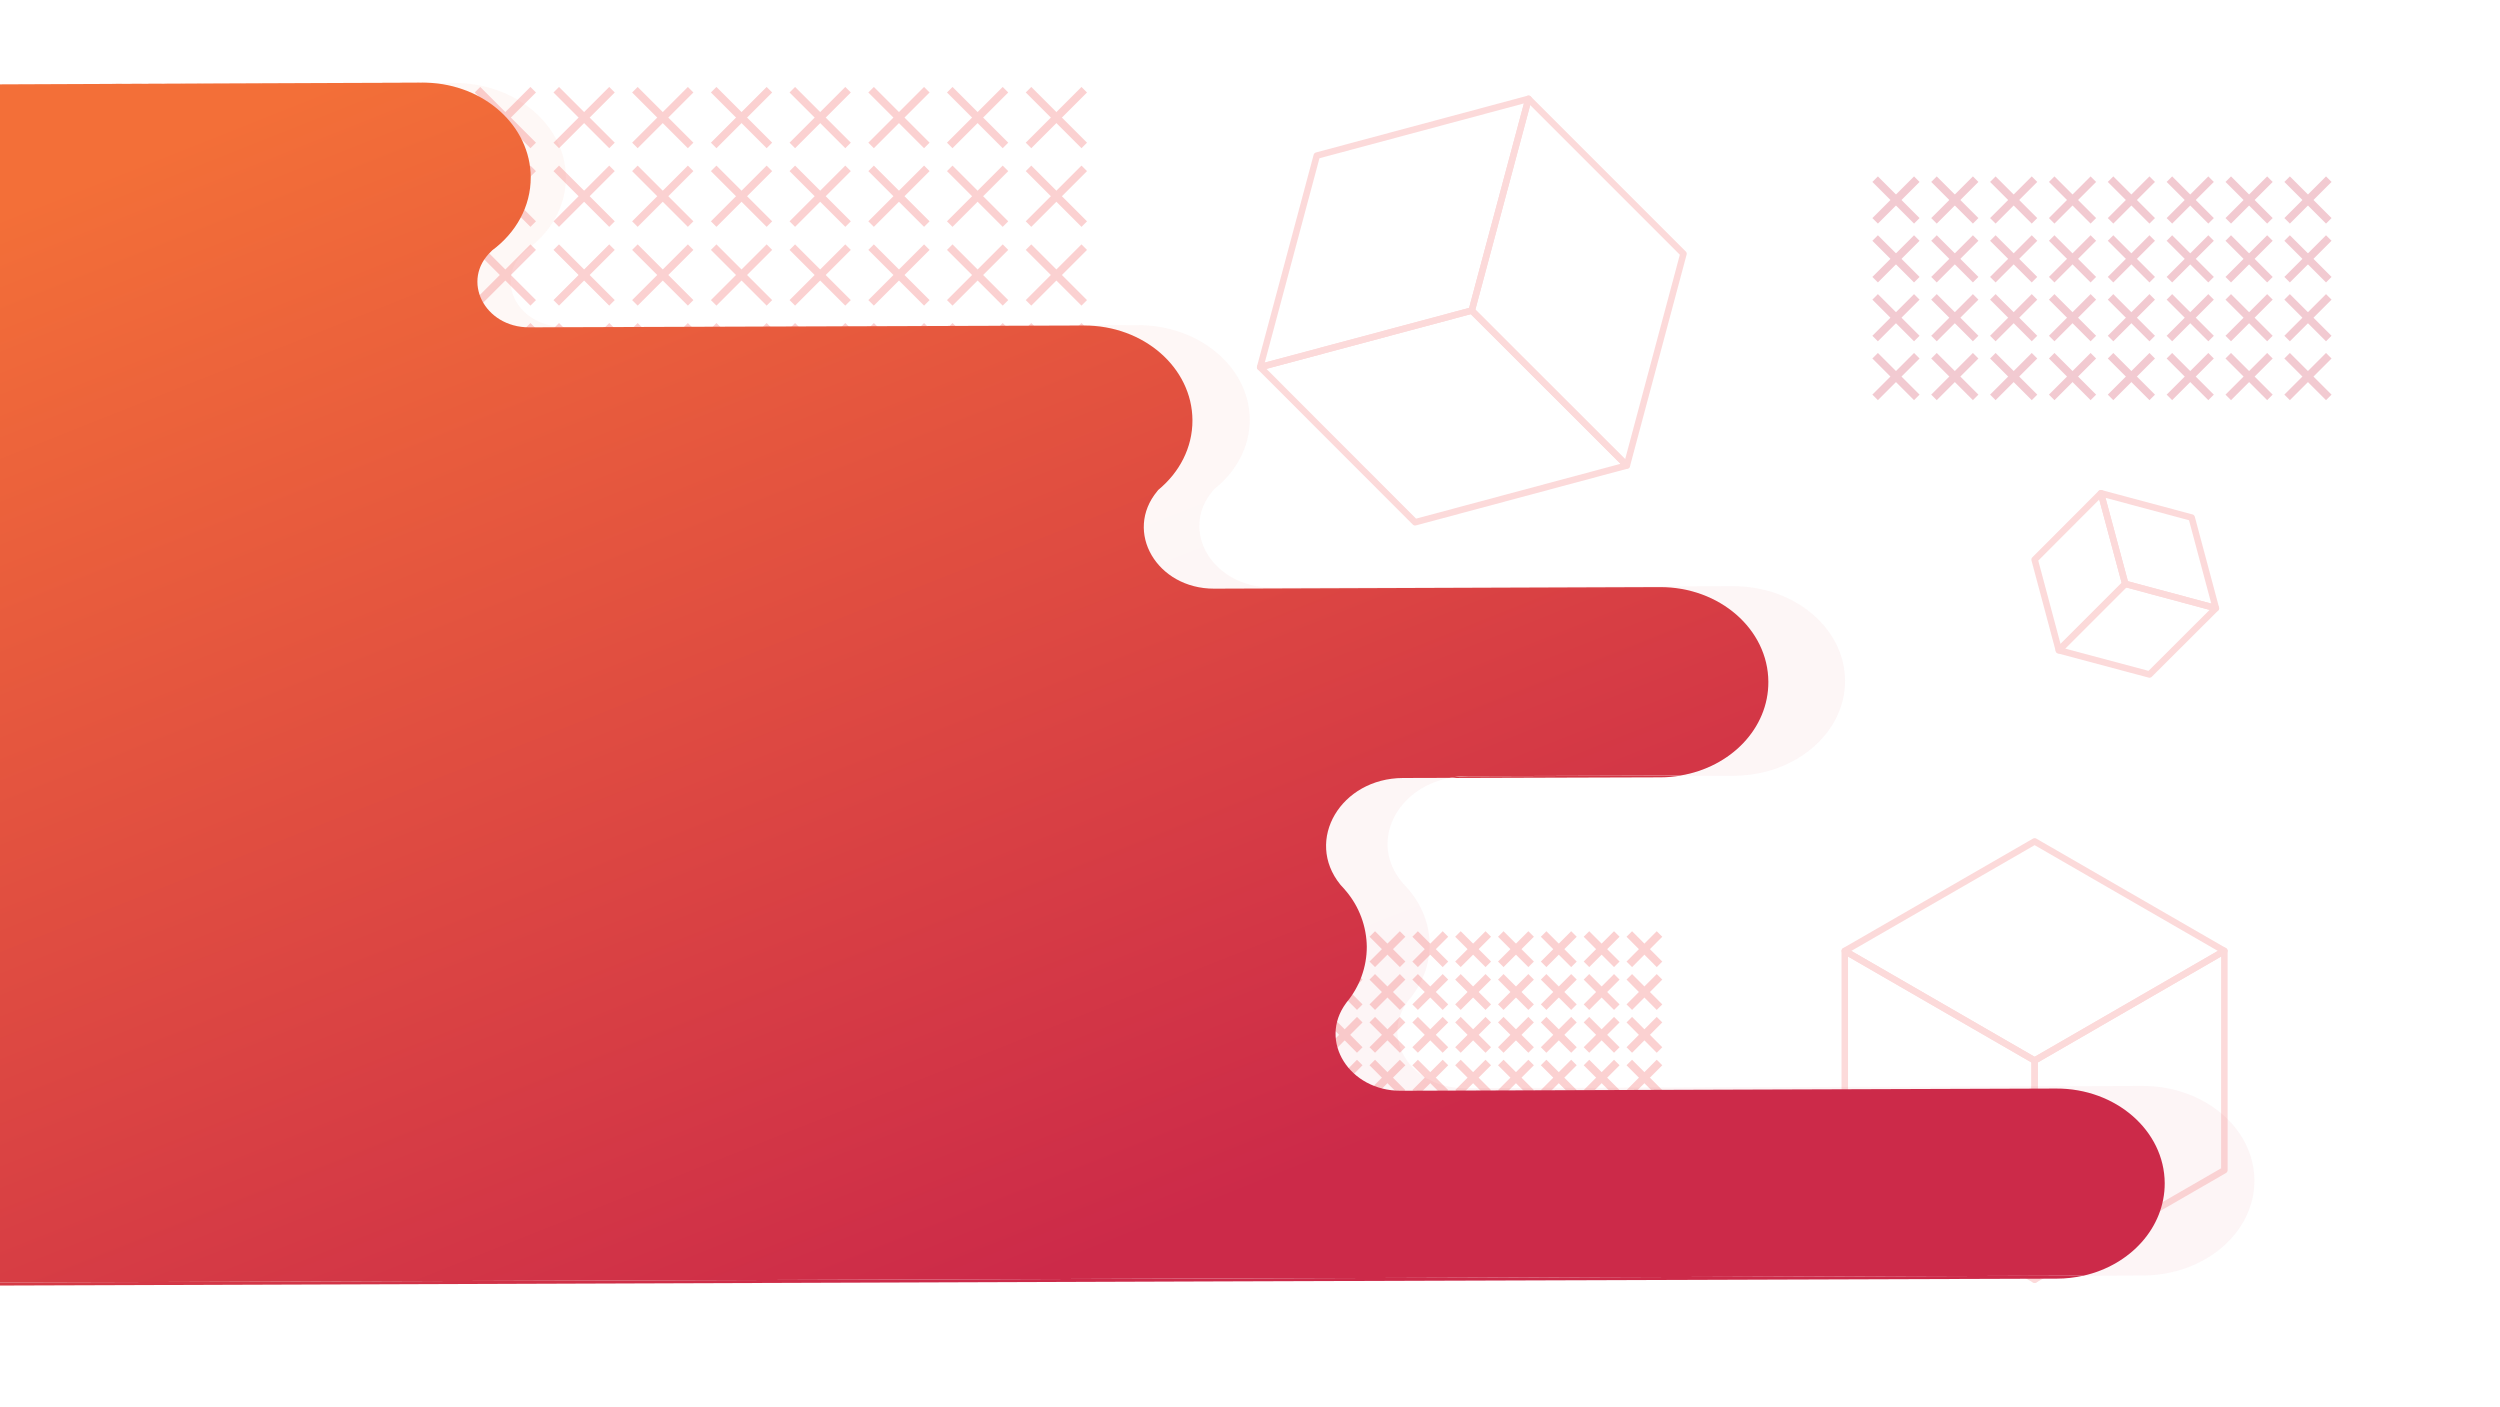
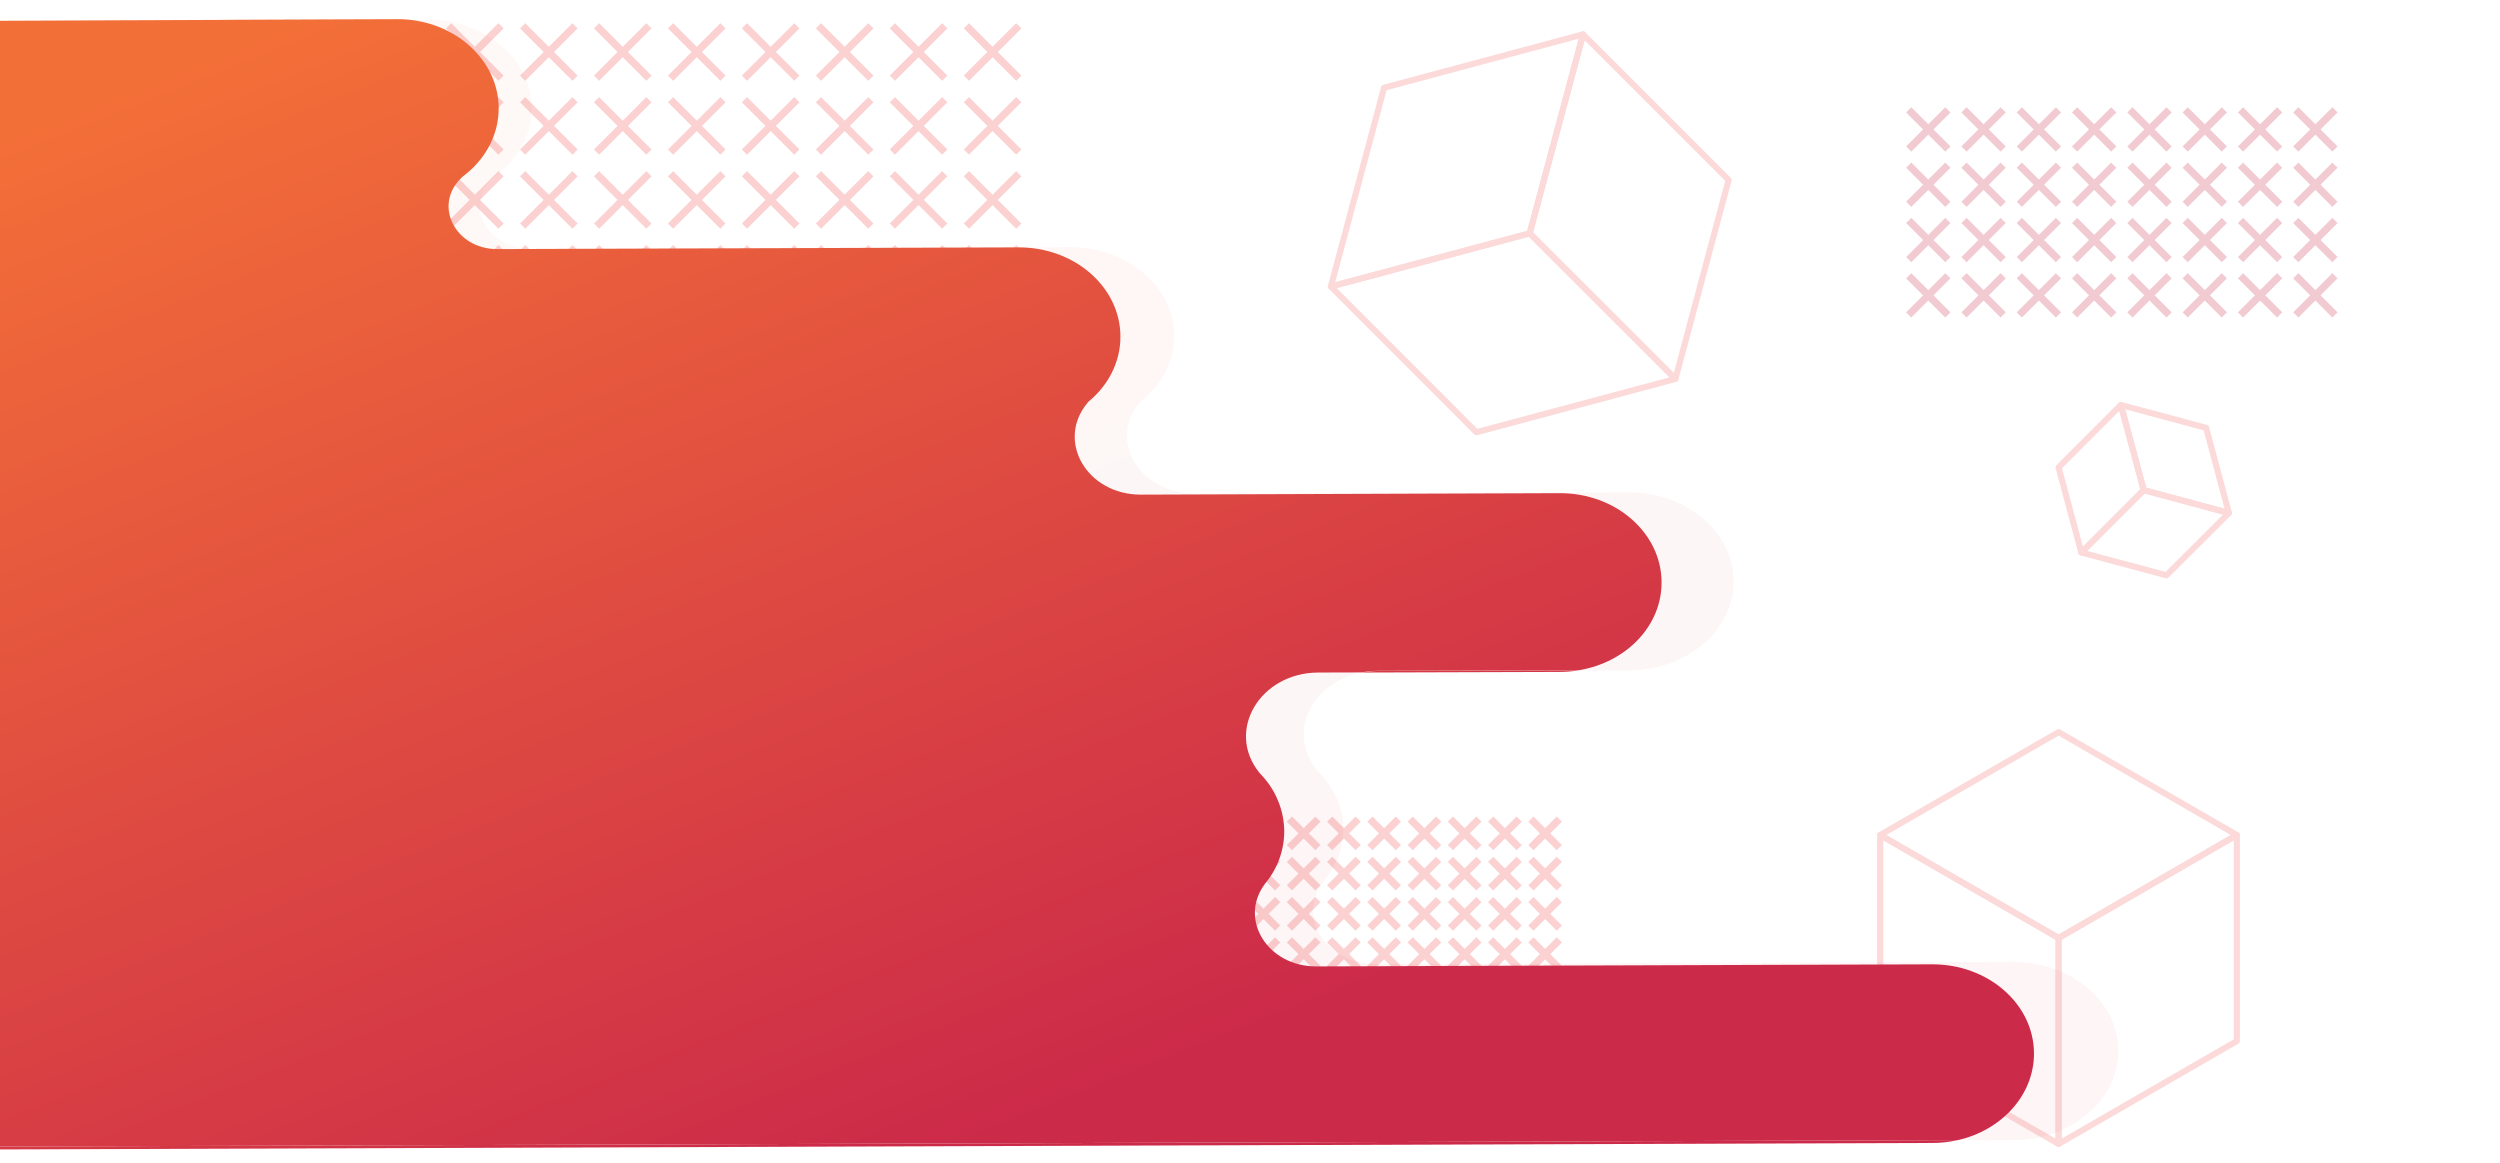
- <svg xmlns="http://www.w3.org/2000/svg" version="1.1" id="Layer_1" x="0px" y="0px" viewBox="0 0 1920 1080" style="enable-background:new 0 0 1920 1080;" xml:space="preserve">
+ <svg xmlns="http://www.w3.org/2000/svg" version="1.1" id="Layer_1" x="0px" y="0px" viewBox="0 0 2043.4 950.4" style="enable-background:new 0 0 2043.4 950.4;" xml:space="preserve">
  <style type="text/css">
	.st0{opacity:0.25;}
	.st1{fill:none;stroke:#EF4648;stroke-width:6;stroke-miterlimit:10;}
	.st2{opacity:0.2;}
	.st3{fill:none;stroke:#EF4648;stroke-width:5;stroke-linecap:round;stroke-linejoin:round;}
	.st4{opacity:5.000000e-02;fill:url(#SVGID_1_);enable-background:new    ;}
	.st5{opacity:5.000000e-02;fill:url(#SVGID_2_);enable-background:new    ;}
	.st6{fill:url(#SVGID_3_);}
	.st7{fill:url(#SVGID_4_);}
	.st8{fill:url(#SVGID_5_);}
	.st9{opacity:5.000000e-02;fill:url(#SVGID_6_);enable-background:new    ;}
	.st10{fill:url(#SVGID_7_);}
	.st11{fill:none;stroke:#CC2A49;stroke-width:6;stroke-miterlimit:10;}
</style>
  <g class="st0">
-     <line class="st1" x1="1021.1" y1="717.3" x2="1044.3" y2="740.6" />
-     <line class="st1" x1="1044.3" y1="717.3" x2="1021.1" y2="740.6" />
-     <line class="st1" x1="1021.1" y1="750.2" x2="1044.3" y2="773.5" />
-     <line class="st1" x1="1044.3" y1="750.2" x2="1021.1" y2="773.5" />
-     <line class="st1" x1="1053.9" y1="750.2" x2="1077.2" y2="773.5" />
-     <line class="st1" x1="1077.2" y1="750.2" x2="1053.9" y2="773.5" />
-     <line class="st1" x1="1053.9" y1="717.3" x2="1077.2" y2="740.6" />
-     <line class="st1" x1="1077.2" y1="717.3" x2="1053.9" y2="740.6" />
-     <line class="st1" x1="1086.8" y1="717.3" x2="1110.1" y2="740.6" />
-     <line class="st1" x1="1110.1" y1="717.3" x2="1086.8" y2="740.6" />
-     <line class="st1" x1="1086.8" y1="750.2" x2="1110.1" y2="773.5" />
-     <line class="st1" x1="1110.1" y1="750.2" x2="1086.8" y2="773.5" />
-     <line class="st1" x1="1119.7" y1="750.2" x2="1143" y2="773.5" />
-     <line class="st1" x1="1143" y1="750.2" x2="1119.7" y2="773.5" />
-     <line class="st1" x1="1119.7" y1="717.3" x2="1143" y2="740.6" />
-     <line class="st1" x1="1143" y1="717.3" x2="1119.7" y2="740.6" />
-     <line class="st1" x1="1086.8" y1="783.1" x2="1110.1" y2="806.4" />
-     <line class="st1" x1="1110.1" y1="783.1" x2="1086.8" y2="806.4" />
-     <line class="st1" x1="1086.8" y1="816" x2="1110.1" y2="839.3" />
-     <line class="st1" x1="1110.1" y1="816" x2="1086.8" y2="839.3" />
-     <line class="st1" x1="1119.7" y1="816" x2="1143" y2="839.3" />
-     <line class="st1" x1="1143" y1="816" x2="1119.7" y2="839.3" />
-     <line class="st1" x1="1119.7" y1="783.1" x2="1143" y2="806.4" />
-     <line class="st1" x1="1143" y1="783.1" x2="1119.7" y2="806.4" />
-     <line class="st1" x1="1152.6" y1="717.3" x2="1175.9" y2="740.6" />
-     <line class="st1" x1="1175.9" y1="717.3" x2="1152.6" y2="740.6" />
-     <line class="st1" x1="1152.6" y1="750.2" x2="1175.9" y2="773.5" />
-     <line class="st1" x1="1175.9" y1="750.2" x2="1152.6" y2="773.5" />
-     <line class="st1" x1="1185.5" y1="750.2" x2="1208.8" y2="773.5" />
-     <line class="st1" x1="1208.8" y1="750.2" x2="1185.5" y2="773.5" />
-     <line class="st1" x1="1185.5" y1="717.3" x2="1208.8" y2="740.6" />
-     <line class="st1" x1="1208.8" y1="717.3" x2="1185.5" y2="740.6" />
-     <line class="st1" x1="1152.6" y1="783.1" x2="1175.9" y2="806.4" />
-     <line class="st1" x1="1175.9" y1="783.1" x2="1152.6" y2="806.4" />
-     <line class="st1" x1="1152.6" y1="816" x2="1175.9" y2="839.3" />
-     <line class="st1" x1="1175.9" y1="816" x2="1152.6" y2="839.3" />
-     <line class="st1" x1="1185.5" y1="816" x2="1208.8" y2="839.3" />
-     <line class="st1" x1="1208.8" y1="816" x2="1185.5" y2="839.3" />
-     <line class="st1" x1="1185.5" y1="783.1" x2="1208.8" y2="806.4" />
-     <line class="st1" x1="1208.8" y1="783.1" x2="1185.5" y2="806.4" />
-     <line class="st1" x1="1218.4" y1="717.3" x2="1241.7" y2="740.6" />
-     <line class="st1" x1="1241.7" y1="717.3" x2="1218.4" y2="740.6" />
-     <line class="st1" x1="1218.4" y1="750.2" x2="1241.7" y2="773.5" />
-     <line class="st1" x1="1241.7" y1="750.2" x2="1218.4" y2="773.5" />
-     <line class="st1" x1="1251.3" y1="750.2" x2="1274.5" y2="773.5" />
-     <line class="st1" x1="1274.5" y1="750.2" x2="1251.3" y2="773.5" />
-     <line class="st1" x1="1251.3" y1="717.3" x2="1274.5" y2="740.6" />
-     <line class="st1" x1="1274.5" y1="717.3" x2="1251.3" y2="740.6" />
-     <line class="st1" x1="1218.4" y1="783.1" x2="1241.7" y2="806.4" />
-     <line class="st1" x1="1241.7" y1="783.1" x2="1218.4" y2="806.4" />
-     <line class="st1" x1="1218.4" y1="816" x2="1241.7" y2="839.3" />
-     <line class="st1" x1="1241.7" y1="816" x2="1218.4" y2="839.3" />
-     <line class="st1" x1="1251.3" y1="816" x2="1274.5" y2="839.3" />
-     <line class="st1" x1="1274.5" y1="816" x2="1251.3" y2="839.3" />
-     <line class="st1" x1="1251.3" y1="783.1" x2="1274.5" y2="806.4" />
-     <line class="st1" x1="1274.5" y1="783.1" x2="1251.3" y2="806.4" />
-     <line class="st1" x1="1021.1" y1="783.1" x2="1044.3" y2="806.4" />
-     <line class="st1" x1="1044.3" y1="783.1" x2="1021.1" y2="806.4" />
-     <line class="st1" x1="1021.1" y1="816" x2="1044.3" y2="839.3" />
-     <line class="st1" x1="1044.3" y1="816" x2="1021.1" y2="839.3" />
-     <line class="st1" x1="1053.9" y1="816" x2="1077.2" y2="839.3" />
-     <line class="st1" x1="1077.2" y1="816" x2="1053.9" y2="839.3" />
-     <line class="st1" x1="1053.9" y1="783.1" x2="1077.2" y2="806.4" />
-     <line class="st1" x1="1077.2" y1="783.1" x2="1053.9" y2="806.4" />
+     <line class="st1" x1="1021.1" y1="669.5" x2="1044.3" y2="692.8" />
+     <line class="st1" x1="1044.3" y1="669.5" x2="1021.1" y2="692.8" />
+     <line class="st1" x1="1021.1" y1="702.4" x2="1044.3" y2="725.7" />
+     <line class="st1" x1="1044.3" y1="702.4" x2="1021.1" y2="725.7" />
+     <line class="st1" x1="1053.9" y1="702.4" x2="1077.2" y2="725.7" />
+     <line class="st1" x1="1077.2" y1="702.4" x2="1053.9" y2="725.7" />
+     <line class="st1" x1="1053.9" y1="669.5" x2="1077.2" y2="692.8" />
+     <line class="st1" x1="1077.2" y1="669.5" x2="1053.9" y2="692.8" />
+     <line class="st1" x1="1086.8" y1="669.5" x2="1110.1" y2="692.8" />
+     <line class="st1" x1="1110.1" y1="669.5" x2="1086.8" y2="692.8" />
+     <line class="st1" x1="1086.8" y1="702.4" x2="1110.1" y2="725.7" />
+     <line class="st1" x1="1110.1" y1="702.4" x2="1086.8" y2="725.7" />
+     <line class="st1" x1="1119.7" y1="702.4" x2="1143" y2="725.7" />
+     <line class="st1" x1="1143" y1="702.4" x2="1119.7" y2="725.7" />
+     <line class="st1" x1="1119.7" y1="669.5" x2="1143" y2="692.8" />
+     <line class="st1" x1="1143" y1="669.5" x2="1119.7" y2="692.8" />
+     <line class="st1" x1="1086.8" y1="735.3" x2="1110.1" y2="758.6" />
+     <line class="st1" x1="1110.1" y1="735.3" x2="1086.8" y2="758.6" />
+     <line class="st1" x1="1086.8" y1="768.2" x2="1110.1" y2="791.5" />
+     <line class="st1" x1="1110.1" y1="768.2" x2="1086.8" y2="791.5" />
+     <line class="st1" x1="1119.7" y1="768.2" x2="1143" y2="791.5" />
+     <line class="st1" x1="1143" y1="768.2" x2="1119.7" y2="791.5" />
+     <line class="st1" x1="1119.7" y1="735.3" x2="1143" y2="758.6" />
+     <line class="st1" x1="1143" y1="735.3" x2="1119.7" y2="758.6" />
+     <line class="st1" x1="1152.6" y1="669.5" x2="1175.9" y2="692.8" />
+     <line class="st1" x1="1175.9" y1="669.5" x2="1152.6" y2="692.8" />
+     <line class="st1" x1="1152.6" y1="702.4" x2="1175.9" y2="725.7" />
+     <line class="st1" x1="1175.9" y1="702.4" x2="1152.6" y2="725.7" />
+     <line class="st1" x1="1185.5" y1="702.4" x2="1208.8" y2="725.7" />
+     <line class="st1" x1="1208.8" y1="702.4" x2="1185.5" y2="725.7" />
+     <line class="st1" x1="1185.5" y1="669.5" x2="1208.8" y2="692.8" />
+     <line class="st1" x1="1208.8" y1="669.5" x2="1185.5" y2="692.8" />
+     <line class="st1" x1="1152.6" y1="735.3" x2="1175.9" y2="758.6" />
+     <line class="st1" x1="1175.9" y1="735.3" x2="1152.6" y2="758.6" />
+     <line class="st1" x1="1152.6" y1="768.2" x2="1175.9" y2="791.5" />
+     <line class="st1" x1="1175.9" y1="768.2" x2="1152.6" y2="791.5" />
+     <line class="st1" x1="1185.5" y1="768.2" x2="1208.8" y2="791.5" />
+     <line class="st1" x1="1208.8" y1="768.2" x2="1185.5" y2="791.5" />
+     <line class="st1" x1="1185.5" y1="735.3" x2="1208.8" y2="758.6" />
+     <line class="st1" x1="1208.8" y1="735.3" x2="1185.5" y2="758.6" />
+     <line class="st1" x1="1218.4" y1="669.5" x2="1241.7" y2="692.8" />
+     <line class="st1" x1="1241.7" y1="669.5" x2="1218.4" y2="692.8" />
+     <line class="st1" x1="1218.4" y1="702.4" x2="1241.7" y2="725.7" />
+     <line class="st1" x1="1241.7" y1="702.4" x2="1218.4" y2="725.7" />
+     <line class="st1" x1="1251.3" y1="702.4" x2="1274.5" y2="725.7" />
+     <line class="st1" x1="1274.5" y1="702.4" x2="1251.3" y2="725.7" />
+     <line class="st1" x1="1251.3" y1="669.5" x2="1274.5" y2="692.8" />
+     <line class="st1" x1="1274.5" y1="669.5" x2="1251.3" y2="692.8" />
+     <line class="st1" x1="1218.4" y1="735.3" x2="1241.7" y2="758.6" />
+     <line class="st1" x1="1241.7" y1="735.3" x2="1218.4" y2="758.6" />
+     <line class="st1" x1="1218.4" y1="768.2" x2="1241.7" y2="791.5" />
+     <line class="st1" x1="1241.7" y1="768.2" x2="1218.4" y2="791.5" />
+     <line class="st1" x1="1251.3" y1="768.2" x2="1274.5" y2="791.5" />
+     <line class="st1" x1="1274.5" y1="768.2" x2="1251.3" y2="791.5" />
+     <line class="st1" x1="1251.3" y1="735.3" x2="1274.5" y2="758.6" />
+     <line class="st1" x1="1274.5" y1="735.3" x2="1251.3" y2="758.6" />
+     <line class="st1" x1="1021.1" y1="735.3" x2="1044.3" y2="758.6" />
+     <line class="st1" x1="1044.3" y1="735.3" x2="1021.1" y2="758.6" />
+     <line class="st1" x1="1021.1" y1="768.2" x2="1044.3" y2="791.5" />
+     <line class="st1" x1="1044.3" y1="768.2" x2="1021.1" y2="791.5" />
+     <line class="st1" x1="1053.9" y1="768.2" x2="1077.2" y2="791.5" />
+     <line class="st1" x1="1077.2" y1="768.2" x2="1053.9" y2="791.5" />
+     <line class="st1" x1="1053.9" y1="735.3" x2="1077.2" y2="758.6" />
+     <line class="st1" x1="1077.2" y1="735.3" x2="1053.9" y2="758.6" />
  </g>
  <g class="st0">
-     <line class="st1" x1="366.7" y1="68.9" x2="409.5" y2="111.7" />
-     <line class="st1" x1="409.5" y1="68.9" x2="366.7" y2="111.7" />
-     <line class="st1" x1="366.7" y1="129.3" x2="409.5" y2="172.1" />
-     <line class="st1" x1="409.5" y1="129.3" x2="366.7" y2="172.1" />
-     <line class="st1" x1="427.2" y1="129.3" x2="470" y2="172.1" />
-     <line class="st1" x1="470" y1="129.3" x2="427.2" y2="172.1" />
-     <line class="st1" x1="427.2" y1="68.9" x2="470" y2="111.7" />
-     <line class="st1" x1="470" y1="68.9" x2="427.2" y2="111.7" />
-     <line class="st1" x1="487.6" y1="68.9" x2="530.4" y2="111.7" />
-     <line class="st1" x1="530.4" y1="68.9" x2="487.6" y2="111.7" />
-     <line class="st1" x1="487.6" y1="129.3" x2="530.4" y2="172.1" />
-     <line class="st1" x1="530.4" y1="129.3" x2="487.6" y2="172.1" />
-     <line class="st1" x1="548.1" y1="129.3" x2="590.9" y2="172.1" />
-     <line class="st1" x1="590.9" y1="129.3" x2="548.1" y2="172.1" />
-     <line class="st1" x1="548.1" y1="68.9" x2="590.9" y2="111.7" />
-     <line class="st1" x1="590.9" y1="68.9" x2="548.1" y2="111.7" />
-     <line class="st1" x1="487.6" y1="189.8" x2="530.4" y2="232.6" />
-     <line class="st1" x1="530.4" y1="189.8" x2="487.6" y2="232.6" />
-     <line class="st1" x1="487.6" y1="250.2" x2="530.4" y2="293" />
-     <line class="st1" x1="530.4" y1="250.2" x2="487.6" y2="293" />
-     <line class="st1" x1="548.1" y1="250.2" x2="590.9" y2="293" />
-     <line class="st1" x1="590.9" y1="250.2" x2="548.1" y2="293" />
-     <line class="st1" x1="548.1" y1="189.8" x2="590.9" y2="232.6" />
-     <line class="st1" x1="590.9" y1="189.8" x2="548.1" y2="232.6" />
-     <line class="st1" x1="608.5" y1="68.9" x2="651.3" y2="111.7" />
-     <line class="st1" x1="651.3" y1="68.9" x2="608.5" y2="111.7" />
-     <line class="st1" x1="608.5" y1="129.3" x2="651.3" y2="172.1" />
-     <line class="st1" x1="651.3" y1="129.3" x2="608.5" y2="172.1" />
-     <line class="st1" x1="669" y1="129.3" x2="711.8" y2="172.1" />
-     <line class="st1" x1="711.8" y1="129.3" x2="669" y2="172.1" />
-     <line class="st1" x1="669" y1="68.9" x2="711.8" y2="111.7" />
-     <line class="st1" x1="711.8" y1="68.9" x2="669" y2="111.7" />
-     <line class="st1" x1="608.5" y1="189.8" x2="651.3" y2="232.6" />
-     <line class="st1" x1="651.3" y1="189.8" x2="608.5" y2="232.6" />
-     <line class="st1" x1="608.5" y1="250.2" x2="651.3" y2="293" />
-     <line class="st1" x1="651.3" y1="250.2" x2="608.5" y2="293" />
-     <line class="st1" x1="669" y1="250.2" x2="711.8" y2="293" />
-     <line class="st1" x1="711.8" y1="250.2" x2="669" y2="293" />
-     <line class="st1" x1="669" y1="189.8" x2="711.8" y2="232.6" />
-     <line class="st1" x1="711.8" y1="189.8" x2="669" y2="232.6" />
-     <line class="st1" x1="729.4" y1="68.9" x2="772.2" y2="111.7" />
-     <line class="st1" x1="772.2" y1="68.9" x2="729.4" y2="111.7" />
-     <line class="st1" x1="729.4" y1="129.3" x2="772.2" y2="172.1" />
-     <line class="st1" x1="772.2" y1="129.3" x2="729.4" y2="172.1" />
-     <line class="st1" x1="789.9" y1="129.3" x2="832.7" y2="172.1" />
-     <line class="st1" x1="832.7" y1="129.3" x2="789.9" y2="172.1" />
-     <line class="st1" x1="789.9" y1="68.9" x2="832.7" y2="111.7" />
-     <line class="st1" x1="832.7" y1="68.9" x2="789.9" y2="111.7" />
-     <line class="st1" x1="729.4" y1="189.8" x2="772.2" y2="232.6" />
-     <line class="st1" x1="772.2" y1="189.8" x2="729.4" y2="232.6" />
-     <line class="st1" x1="729.4" y1="250.2" x2="772.2" y2="293" />
-     <line class="st1" x1="772.2" y1="250.2" x2="729.4" y2="293" />
-     <line class="st1" x1="789.9" y1="250.2" x2="832.7" y2="293" />
-     <line class="st1" x1="832.7" y1="250.2" x2="789.9" y2="293" />
-     <line class="st1" x1="789.9" y1="189.8" x2="832.7" y2="232.6" />
-     <line class="st1" x1="832.7" y1="189.8" x2="789.9" y2="232.6" />
-     <line class="st1" x1="366.7" y1="189.8" x2="409.5" y2="232.6" />
-     <line class="st1" x1="409.5" y1="189.8" x2="366.7" y2="232.6" />
-     <line class="st1" x1="366.7" y1="250.2" x2="409.5" y2="293" />
-     <line class="st1" x1="409.5" y1="250.2" x2="366.7" y2="293" />
-     <line class="st1" x1="427.2" y1="250.2" x2="470" y2="293" />
-     <line class="st1" x1="470" y1="250.2" x2="427.2" y2="293" />
-     <line class="st1" x1="427.2" y1="189.8" x2="470" y2="232.6" />
-     <line class="st1" x1="470" y1="189.8" x2="427.2" y2="232.6" />
+     <line class="st1" x1="366.7" y1="21.1" x2="409.5" y2="63.9" />
+     <line class="st1" x1="409.5" y1="21.1" x2="366.7" y2="63.9" />
+     <line class="st1" x1="366.7" y1="81.5" x2="409.5" y2="124.3" />
+     <line class="st1" x1="409.5" y1="81.5" x2="366.7" y2="124.3" />
+     <line class="st1" x1="427.2" y1="81.5" x2="470" y2="124.3" />
+     <line class="st1" x1="470" y1="81.5" x2="427.2" y2="124.3" />
+     <line class="st1" x1="427.2" y1="21.1" x2="470" y2="63.9" />
+     <line class="st1" x1="470" y1="21.1" x2="427.2" y2="63.9" />
+     <line class="st1" x1="487.6" y1="21.1" x2="530.4" y2="63.9" />
+     <line class="st1" x1="530.4" y1="21.1" x2="487.6" y2="63.9" />
+     <line class="st1" x1="487.6" y1="81.5" x2="530.4" y2="124.3" />
+     <line class="st1" x1="530.4" y1="81.5" x2="487.6" y2="124.3" />
+     <line class="st1" x1="548.1" y1="81.5" x2="590.9" y2="124.3" />
+     <line class="st1" x1="590.9" y1="81.5" x2="548.1" y2="124.3" />
+     <line class="st1" x1="548.1" y1="21.1" x2="590.9" y2="63.9" />
+     <line class="st1" x1="590.9" y1="21.1" x2="548.1" y2="63.9" />
+     <line class="st1" x1="487.6" y1="142" x2="530.4" y2="184.8" />
+     <line class="st1" x1="530.4" y1="142" x2="487.6" y2="184.8" />
+     <line class="st1" x1="487.6" y1="202.4" x2="530.4" y2="245.2" />
+     <line class="st1" x1="530.4" y1="202.4" x2="487.6" y2="245.2" />
+     <line class="st1" x1="548.1" y1="202.4" x2="590.9" y2="245.2" />
+     <line class="st1" x1="590.9" y1="202.4" x2="548.1" y2="245.2" />
+     <line class="st1" x1="548.1" y1="142" x2="590.9" y2="184.8" />
+     <line class="st1" x1="590.9" y1="142" x2="548.1" y2="184.8" />
+     <line class="st1" x1="608.5" y1="21.1" x2="651.3" y2="63.9" />
+     <line class="st1" x1="651.3" y1="21.1" x2="608.5" y2="63.9" />
+     <line class="st1" x1="608.5" y1="81.5" x2="651.3" y2="124.3" />
+     <line class="st1" x1="651.3" y1="81.5" x2="608.5" y2="124.3" />
+     <line class="st1" x1="669" y1="81.5" x2="711.8" y2="124.3" />
+     <line class="st1" x1="711.8" y1="81.5" x2="669" y2="124.3" />
+     <line class="st1" x1="669" y1="21.1" x2="711.8" y2="63.9" />
+     <line class="st1" x1="711.8" y1="21.1" x2="669" y2="63.9" />
+     <line class="st1" x1="608.5" y1="142" x2="651.3" y2="184.8" />
+     <line class="st1" x1="651.3" y1="142" x2="608.5" y2="184.8" />
+     <line class="st1" x1="608.5" y1="202.4" x2="651.3" y2="245.2" />
+     <line class="st1" x1="651.3" y1="202.4" x2="608.5" y2="245.2" />
+     <line class="st1" x1="669" y1="202.4" x2="711.8" y2="245.2" />
+     <line class="st1" x1="711.8" y1="202.4" x2="669" y2="245.2" />
+     <line class="st1" x1="669" y1="142" x2="711.8" y2="184.8" />
+     <line class="st1" x1="711.8" y1="142" x2="669" y2="184.8" />
+     <line class="st1" x1="729.4" y1="21.1" x2="772.2" y2="63.9" />
+     <line class="st1" x1="772.2" y1="21.1" x2="729.4" y2="63.9" />
+     <line class="st1" x1="729.4" y1="81.5" x2="772.2" y2="124.3" />
+     <line class="st1" x1="772.2" y1="81.5" x2="729.4" y2="124.3" />
+     <line class="st1" x1="789.9" y1="81.5" x2="832.7" y2="124.3" />
+     <line class="st1" x1="832.7" y1="81.5" x2="789.9" y2="124.3" />
+     <line class="st1" x1="789.9" y1="21.1" x2="832.7" y2="63.9" />
+     <line class="st1" x1="832.7" y1="21.1" x2="789.9" y2="63.9" />
+     <line class="st1" x1="729.4" y1="142" x2="772.2" y2="184.8" />
+     <line class="st1" x1="772.2" y1="142" x2="729.4" y2="184.8" />
+     <line class="st1" x1="729.4" y1="202.4" x2="772.2" y2="245.2" />
+     <line class="st1" x1="772.2" y1="202.4" x2="729.4" y2="245.2" />
+     <line class="st1" x1="789.9" y1="202.4" x2="832.7" y2="245.2" />
+     <line class="st1" x1="832.7" y1="202.4" x2="789.9" y2="245.2" />
+     <line class="st1" x1="789.9" y1="142" x2="832.7" y2="184.8" />
+     <line class="st1" x1="832.7" y1="142" x2="789.9" y2="184.8" />
+     <line class="st1" x1="366.7" y1="142" x2="409.5" y2="184.8" />
+     <line class="st1" x1="409.5" y1="142" x2="366.7" y2="184.8" />
+     <line class="st1" x1="366.7" y1="202.4" x2="409.5" y2="245.2" />
+     <line class="st1" x1="409.5" y1="202.4" x2="366.7" y2="245.2" />
+     <line class="st1" x1="427.2" y1="202.4" x2="470" y2="245.2" />
+     <line class="st1" x1="470" y1="202.4" x2="427.2" y2="245.2" />
+     <line class="st1" x1="427.2" y1="142" x2="470" y2="184.8" />
+     <line class="st1" x1="470" y1="142" x2="427.2" y2="184.8" />
  </g>
  <g class="st2">
-     <polygon class="st3" points="1011.3,119.5 967.8,282 1130.3,238.5 1173.9,75.9  " />
-     <polygon class="st3" points="967.8,282 1086.8,401.1 1249.4,357.5 1130.3,238.5  " />
-     <polygon class="st3" points="1130.3,238.5 1249.4,357.5 1292.9,194.9 1173.9,75.9  " />
-     <polygon class="st3" points="1683.2,397.5 1613.5,378.8 1632.2,448.4 1701.8,467.1  " />
-     <polygon class="st3" points="1613.5,378.8 1562.6,429.8 1581.2,499.4 1632.2,448.4  " />
-     <polygon class="st3" points="1632.2,448.4 1581.2,499.4 1650.8,518 1701.8,467.1  " />
-     <polygon class="st3" points="1562.6,646.2 1416.8,730.3 1562.6,814.5 1708.3,730.3  " />
-     <polygon class="st3" points="1416.8,730.3 1416.8,898.7 1562.6,982.8 1562.6,814.5  " />
-     <polygon class="st3" points="1562.6,814.5 1562.6,982.8 1708.3,898.7 1708.3,730.3  " />
-   </g>
-   <linearGradient id="SVGID_1_" gradientUnits="userSpaceOnUse" x1="1969.59" y1="-1252.376" x2="957.93" y2="1291.894" gradientTransform="matrix(1 0 0 -1 0 1082)">
-     <stop offset="0.61" style="stop-color:#CC2A49" />
-     <stop offset="1" style="stop-color:#F36F38" />
-   </linearGradient>
-   <path class="st4" d="M1731.4,906.5c-0.2-40.2-38.8-72.7-86.2-72.5l-520.3,1.7c-40.7,0.1-65.5-38-43.5-67c0.3-0.5,0.6-0.7,0.6-0.7  l0,0c10.1-12,16.1-26.7,16-42.6l0,0c-0.1-15.9-6.2-30.5-16.4-42.5l0,0l-0.1-0.1c-1.3-1.5-2.6-2.9-3.9-4.3l-0.7-0.8  c-25.8-30.8-4.5-72.4,36.2-80.2l-35.7,0.1c-47.7,0.2-75.8,47.5-48.2,81.8l0.7,0.8c1.3,1.4,2.6,2.8,3.8,4.3l0.1,0.1l0,0  c10.1,11.9,15.7,27,15.8,42.6l0,0c0,15.6-5.5,30.7-15.5,42.7l0,0c0,0-0.2,0.2-0.5,0.7c-21.3,29,2.7,67.3,42,67.2l503.4-1.7  c45.9-0.2,83.2,32.4,83.4,72.7l0,0c0.2,34.1-26.3,62.8-62.3,71l45.7-0.2C1693.3,979.4,1731.6,946.7,1731.4,906.5L1731.4,906.5z" />
-   <linearGradient id="SVGID_2_" gradientUnits="userSpaceOnUse" x1="1721.348" y1="-1371.031" x2="704.678" y2="1185.839" gradientTransform="matrix(1 0 0 -1 0 1082)">
-     <stop offset="0.61" style="stop-color:#CC2A49" />
-     <stop offset="1" style="stop-color:#F36F38" />
-   </linearGradient>
-   <path class="st5" d="M407.7,136.4L407.7,136.4c0.1,22.5-11.4,42.6-29.5,56.1l0,0c0,0-0.3,0.3-0.8,0.8c-23.6,22.2-5.4,58.5,29.2,58.4  l425.9-1.4c45.9-0.1,83.2,32.4,83.4,72.7l0,0c0.1,21.1-10.1,40.2-26.3,53.6l0,0c0,0-0.3,0.3-0.7,0.9c-25.9,31.2-0.2,75,43.7,74.9  l342.2-1.2c45.9-0.1,83.2,32.4,83.4,72.7l0,0c0.2,35.7-29,65.5-67.5,72l40.8-0.1c47.4-0.2,85.7-32.9,85.5-73.1l0,0  c-0.2-40.2-38.8-72.7-86.2-72.5L977,451.2c-45.4,0.1-72-43.6-45.2-74.7c0.5-0.5,0.8-0.9,0.8-0.9l0,0c16.8-13.4,27.3-32.4,27.2-53.4  l0,0c-0.2-40.2-38.8-72.7-86.2-72.5l-440.2,1.4c-35.8,0.1-54.6-36.1-30.2-58.3c0.5-0.5,0.9-0.7,0.9-0.7l0,0  c18.8-13.4,30.6-33.5,30.5-55.9l0,0c-0.2-40.2-38.8-72.7-86.2-72.5l-20.5,0.1C372.1,65.2,407.5,97.1,407.7,136.4z" />
-   <linearGradient id="SVGID_3_" gradientUnits="userSpaceOnUse" x1="1950.563" y1="-1397.619" x2="865.253" y2="1331.881" gradientTransform="matrix(1 0 0 -1 0 1082)">
-     <stop offset="0.61" style="stop-color:#CC2A49" />
-     <stop offset="1" style="stop-color:#F36F38" />
-   </linearGradient>
-   <path class="st6" d="M1113.2,597.5l162.2-0.5c5.1,0,10.2-0.5,15.2-1.3l-163.7,0.5C1122.2,596.3,1117.7,596.7,1113.2,597.5z" />
-   <linearGradient id="SVGID_4_" gradientUnits="userSpaceOnUse" x1="1450.546" y1="-1537.342" x2="368.026" y2="1185.158" gradientTransform="matrix(1 0 0 -1 0 1082)">
-     <stop offset="0.61" style="stop-color:#CC2A49" />
-     <stop offset="1" style="stop-color:#F36F38" />
-   </linearGradient>
-   <path class="st7" d="M989,981.7l-882.2,2.9L0,984.9v2.4l90.6-0.3l853.5-2.9l0,0l635.6-2.1c6.9,0,13.7-0.8,20.5-2.3L989,981.7  L989,981.7z" />
-   <linearGradient id="SVGID_5_" gradientUnits="userSpaceOnUse" x1="1260.773" y1="-1740.749" x2="178.303" y2="981.631" gradientTransform="matrix(1 0 0 -1 0 1082)">
-     <stop offset="0.61" style="stop-color:#CC2A49" />
-     <stop offset="1" style="stop-color:#F36F38" />
-   </linearGradient>
-   <path class="st8" d="M268.5,63.9l59.4-0.2c-1.2,0-2.4-0.1-3.5-0.1L247,63.9L0,64.8l0,0L268.5,63.9z" />
-   <linearGradient id="SVGID_6_" gradientUnits="userSpaceOnUse" x1="1465.15" y1="-1453" x2="451.97" y2="1095.12" gradientTransform="matrix(1 0 0 -1 0 1082)">
-     <stop offset="0.61" style="stop-color:#CC2A49" />
-     <stop offset="1" style="stop-color:#F36F38" />
-   </linearGradient>
-   <path class="st9" d="M1662.5,908.7L1662.5,908.7c-0.2-40.3-37.5-72.9-83.4-72.7l-503.4,1.7c-39.3,0.1-63.4-38.1-42-67.2  c0.3-0.5,0.5-0.7,0.5-0.7l0,0c10-12,15.5-27.1,15.5-42.7l0,0c-0.2-15.6-5.8-30.7-15.8-42.6l0,0l-0.1-0.1c-1.2-1.5-2.5-2.9-3.8-4.3  l-0.7-0.8c-27.6-34.2,0.5-81.6,48.2-81.8l35.7-0.1c4.5-0.9,9.1-1.3,13.7-1.3l163.7-0.5c38.6-6.4,67.7-36.2,67.5-72l0,0  c-0.2-40.3-37.5-72.9-83.4-72.7l-342.2,1.2c-44,0.1-69.6-43.7-43.7-74.9c0.5-0.6,0.7-0.9,0.7-0.9l0,0c16.3-13.4,26.4-32.5,26.3-53.6  l0,0c-0.2-40.3-37.5-72.9-83.4-72.7l-425.9,1.4c-34.6,0.1-52.8-36.2-29.2-58.4c0.5-0.5,0.8-0.8,0.8-0.8l0,0  c18.1-13.4,29.6-33.6,29.5-56.1l0,0c-0.2-39.3-35.6-71.2-79.8-72.6l-59.4,0.2L0,64.8v920.1l106.8-0.3l882.2-2.9l0,0l611.2-2  C1636.1,971.6,1662.6,942.8,1662.5,908.7z" />
-   <linearGradient id="SVGID_7_" gradientUnits="userSpaceOnUse" x1="1451.092" y1="-1417.629" x2="450.793" y2="1098.071" gradientTransform="matrix(1 0 0 -1 0 1082)">
-     <stop offset="0.61" style="stop-color:#CC2A49" />
-     <stop offset="1" style="stop-color:#F36F38" />
-   </linearGradient>
-   <path class="st10" d="M1662.5,908.7L1662.5,908.7c-0.2-40.3-37.5-72.9-83.4-72.7l-503.4,1.7c-39.3,0.1-63.4-38.1-42-67.2  c0.3-0.5,0.5-0.7,0.5-0.7l0,0c10-12,15.5-27.1,15.5-42.7l0,0c-0.2-15.6-5.8-30.7-15.8-42.6l0,0l-0.1-0.1c-1.2-1.5-2.5-2.9-3.8-4.3  l-0.7-0.8c-27.6-34.2,0.5-81.6,48.2-81.8l35.7-0.1c4.5-0.9,9.1-1.3,13.7-1.3l163.7-0.5c38.6-6.4,67.7-36.2,67.5-72l0,0  c-0.2-40.3-37.5-72.9-83.4-72.7l-342.2,1.2c-44,0.1-69.6-43.7-43.7-74.9c0.5-0.6,0.7-0.9,0.7-0.9l0,0c16.3-13.4,26.4-32.5,26.3-53.6  l0,0c-0.2-40.3-37.5-72.9-83.4-72.7l-425.9,1.4c-34.6,0.1-52.8-36.2-29.2-58.4c0.5-0.5,0.8-0.8,0.8-0.8l0,0  c18.1-13.4,29.6-33.6,29.5-56.1l0,0c-0.2-39.3-35.6-71.2-79.8-72.6l-59.4,0.2L0,64.8v920.1l106.8-0.3l882.2-2.9l0,0l611.2-2  C1636.1,971.6,1662.6,942.8,1662.5,908.7z" />
+     <polygon class="st3" points="1131.3,71.7 1087.8,234.2 1250.3,190.7 1293.9,28.1  " />
+     <polygon class="st3" points="1087.8,234.2 1206.8,353.3 1369.4,309.7 1250.3,190.7  " />
+     <polygon class="st3" points="1250.3,190.7 1369.4,309.7 1412.9,147.1 1293.9,28.1  " />
+     <polygon class="st3" points="1803.2,349.7 1733.5,331 1752.2,400.6 1821.8,419.3  " />
+     <polygon class="st3" points="1733.5,331 1682.6,382 1701.2,451.6 1752.2,400.6  " />
+     <polygon class="st3" points="1752.2,400.6 1701.2,451.6 1770.8,470.2 1821.8,419.3  " />
+     <polygon class="st3" points="1682.6,598.4 1536.8,682.5 1682.6,766.7 1828.3,682.5  " />
+     <polygon class="st3" points="1536.8,682.5 1536.8,850.9 1682.6,935 1682.6,766.7  " />
+     <polygon class="st3" points="1682.6,766.7 1682.6,935 1828.3,850.9 1828.3,682.5  " />
+   </g>
+   <linearGradient id="SVGID_1_" gradientUnits="userSpaceOnUse" x1="1969.526" y1="2284.615" x2="957.866" y2="-259.655" gradientTransform="matrix(1 0 0 1 0 2)">
+     <stop offset="0.61" style="stop-color:#CC2A49" />
+     <stop offset="1" style="stop-color:#F36F38" />
+   </linearGradient>
+   <path class="st4" d="M1731.4,858.7c-0.2-40.2-38.8-72.7-86.2-72.5l-520.3,1.7c-40.7,0.1-65.5-38-43.5-67c0.3-0.5,0.6-0.7,0.6-0.7  l0,0c10.1-12,16.1-26.7,16-42.6l0,0c-0.1-15.9-6.2-30.5-16.4-42.5l0,0l-0.1-0.1c-1.3-1.5-2.6-2.9-3.9-4.3l-0.7-0.8  c-25.8-30.8-4.5-72.4,36.2-80.2l-35.7,0.1c-47.7,0.2-75.8,47.5-48.2,81.8l0.7,0.8c1.3,1.4,2.6,2.8,3.8,4.3l0.1,0.1l0,0  c10.1,11.9,15.7,27,15.8,42.6l0,0c0,15.6-5.5,30.7-15.5,42.7l0,0c0,0-0.2,0.2-0.5,0.7c-21.3,29,2.7,67.3,42,67.2l503.4-1.7  c45.9-0.2,83.2,32.4,83.4,72.7l0,0c0.2,34.1-26.3,62.8-62.3,71l45.7-0.2C1693.3,931.6,1731.6,898.9,1731.4,858.7L1731.4,858.7z" />
+   <linearGradient id="SVGID_2_" gradientUnits="userSpaceOnUse" x1="1721.403" y1="2403.223" x2="704.733" y2="-153.648" gradientTransform="matrix(1 0 0 1 0 2)">
+     <stop offset="0.61" style="stop-color:#CC2A49" />
+     <stop offset="1" style="stop-color:#F36F38" />
+   </linearGradient>
+   <path class="st5" d="M407.7,88.6L407.7,88.6c0.1,22.5-11.4,42.6-29.5,56.1l0,0c0,0-0.3,0.3-0.8,0.8c-23.6,22.2-5.4,58.5,29.2,58.4  l425.9-1.4c45.9-0.1,83.2,32.4,83.4,72.7l0,0c0.1,21.1-10.1,40.2-26.3,53.6l0,0c0,0-0.3,0.3-0.7,0.9c-25.9,31.2-0.2,75,43.7,74.9  l342.2-1.2c45.9-0.1,83.2,32.4,83.4,72.7l0,0c0.2,35.7-29,65.5-67.5,72l40.8-0.1c47.4-0.2,85.7-32.9,85.5-73.1l0,0  c-0.2-40.2-38.8-72.7-86.2-72.5l-353.8,1c-45.4,0.1-72-43.6-45.2-74.7c0.5-0.5,0.8-0.9,0.8-0.9l0,0c16.8-13.4,27.3-32.4,27.2-53.4  l0,0c-0.2-40.2-38.8-72.7-86.2-72.5l-440.2,1.4c-35.8,0.1-54.6-36.1-30.2-58.3c0.5-0.5,0.9-0.7,0.9-0.7l0,0  c18.8-13.4,30.6-33.5,30.5-55.9l0,0c-0.2-40.2-38.8-72.7-86.2-72.5L327.9,16C372.1,17.4,407.5,49.3,407.7,88.6z" />
+   <linearGradient id="SVGID_3_" gradientUnits="userSpaceOnUse" x1="1950.621" y1="2429.81" x2="865.311" y2="-299.69" gradientTransform="matrix(1 0 0 1 0 2)">
+     <stop offset="0.61" style="stop-color:#CC2A49" />
+     <stop offset="1" style="stop-color:#F36F38" />
+   </linearGradient>
+   <path class="st6" d="M1113.2,549.7l162.2-0.5c5.1,0,10.2-0.5,15.2-1.3l-163.7,0.5C1122.2,548.5,1117.7,548.9,1113.2,549.7z" />
+   <linearGradient id="SVGID_4_" gradientUnits="userSpaceOnUse" x1="1450.543" y1="2569.556" x2="368.024" y2="-152.944" gradientTransform="matrix(1 0 0 1 0 2)">
+     <stop offset="0.61" style="stop-color:#CC2A49" />
+     <stop offset="1" style="stop-color:#F36F38" />
+   </linearGradient>
+   <path class="st7" d="M989,933.9l-882.2,2.9L0,937.1v2.4l90.6-0.3l853.5-2.9l0,0l635.6-2.1c6.9,0,13.7-0.8,20.5-2.3L989,933.9  L989,933.9z" />
+   <linearGradient id="SVGID_5_" gradientUnits="userSpaceOnUse" x1="1260.78" y1="2772.96" x2="178.31" y2="50.58" gradientTransform="matrix(1 0 0 1 0 2)">
+     <stop offset="0.61" style="stop-color:#CC2A49" />
+     <stop offset="1" style="stop-color:#F36F38" />
+   </linearGradient>
+   <path class="st8" d="M268.5,16.1l59.4-0.2c-1.2,0-2.4-0.1-3.5-0.1L247,16.1L0,17l0,0L268.5,16.1z" />
+   <linearGradient id="SVGID_6_" gradientUnits="userSpaceOnUse" x1="1465.16" y1="2485.21" x2="451.98" y2="-62.91" gradientTransform="matrix(1 0 0 1 0 2)">
+     <stop offset="0.61" style="stop-color:#CC2A49" />
+     <stop offset="1" style="stop-color:#F36F38" />
+   </linearGradient>
+   <path class="st9" d="M1662.5,860.9L1662.5,860.9c-0.2-40.3-37.5-72.9-83.4-72.7l-503.4,1.7c-39.3,0.1-63.4-38.1-42-67.2  c0.3-0.5,0.5-0.7,0.5-0.7l0,0c10-12,15.5-27.1,15.5-42.7l0,0c-0.2-15.6-5.8-30.7-15.8-42.6l0,0l-0.1-0.1c-1.2-1.5-2.5-2.9-3.8-4.3  l-0.7-0.8c-27.6-34.2,0.5-81.6,48.2-81.8l35.7-0.1c4.5-0.9,9.1-1.3,13.7-1.3l163.7-0.5c38.6-6.4,67.7-36.2,67.5-72l0,0  c-0.2-40.3-37.5-72.9-83.4-72.7l-342.2,1.2c-44,0.1-69.6-43.7-43.7-74.9c0.5-0.6,0.7-0.9,0.7-0.9l0,0c16.3-13.4,26.4-32.5,26.3-53.6  l0,0c-0.2-40.3-37.5-72.9-83.4-72.7l-425.9,1.4c-34.6,0.1-52.8-36.2-29.2-58.4c0.5-0.5,0.8-0.8,0.8-0.8l0,0  c18.1-13.4,29.6-33.6,29.5-56.1l0,0C407.4,49,372,17.1,327.8,15.7l-59.4,0.2L0,17v920.1l106.8-0.3l882.2-2.9l0,0l611.2-2  C1636.1,923.8,1662.6,895,1662.5,860.9z" />
+   <linearGradient id="SVGID_7_" gradientUnits="userSpaceOnUse" x1="1451.103" y1="2449.839" x2="450.803" y2="-65.862" gradientTransform="matrix(1 0 0 1 0 2)">
+     <stop offset="0.61" style="stop-color:#CC2A49" />
+     <stop offset="1" style="stop-color:#F36F38" />
+   </linearGradient>
+   <path class="st10" d="M1662.5,860.9L1662.5,860.9c-0.2-40.3-37.5-72.9-83.4-72.7l-503.4,1.7c-39.3,0.1-63.4-38.1-42-67.2  c0.3-0.5,0.5-0.7,0.5-0.7l0,0c10-12,15.5-27.1,15.5-42.7l0,0c-0.2-15.6-5.8-30.7-15.8-42.6l0,0l-0.1-0.1c-1.2-1.5-2.5-2.9-3.8-4.3  l-0.7-0.8c-27.6-34.2,0.5-81.6,48.2-81.8l35.7-0.1c4.5-0.9,9.1-1.3,13.7-1.3l163.7-0.5c38.6-6.4,67.7-36.2,67.5-72l0,0  c-0.2-40.3-37.5-72.9-83.4-72.7l-342.2,1.2c-44,0.1-69.6-43.7-43.7-74.9c0.5-0.6,0.7-0.9,0.7-0.9l0,0c16.3-13.4,26.4-32.5,26.3-53.6  l0,0c-0.2-40.3-37.5-72.9-83.4-72.7l-425.9,1.4c-34.6,0.1-52.8-36.2-29.2-58.4c0.5-0.5,0.8-0.8,0.8-0.8l0,0  c18.1-13.4,29.6-33.6,29.5-56.1l0,0C407.4,49,372,17.1,327.8,15.7l-59.4,0.2L0,17v920.1l106.8-0.3l882.2-2.9l0,0l611.2-2  C1636.1,923.8,1662.6,895,1662.5,860.9z" />
  <g class="st0">
-     <line class="st11" x1="1788.5" y1="305.2" x2="1756.5" y2="273.2" />
-     <line class="st11" x1="1756.5" y1="305.2" x2="1788.5" y2="273.2" />
-     <line class="st11" x1="1788.5" y1="260" x2="1756.5" y2="228" />
-     <line class="st11" x1="1756.5" y1="260" x2="1788.5" y2="228" />
-     <line class="st11" x1="1743.3" y1="260" x2="1711.3" y2="228" />
-     <line class="st11" x1="1711.3" y1="260" x2="1743.3" y2="228" />
-     <line class="st11" x1="1743.3" y1="305.2" x2="1711.3" y2="273.2" />
-     <line class="st11" x1="1711.3" y1="305.2" x2="1743.3" y2="273.2" />
-     <line class="st11" x1="1698.1" y1="305.2" x2="1666.1" y2="273.2" />
-     <line class="st11" x1="1666.1" y1="305.2" x2="1698.1" y2="273.2" />
-     <line class="st11" x1="1698.1" y1="260" x2="1666.1" y2="228" />
-     <line class="st11" x1="1666.1" y1="260" x2="1698.1" y2="228" />
-     <line class="st11" x1="1652.9" y1="260" x2="1620.9" y2="228" />
-     <line class="st11" x1="1620.9" y1="260" x2="1652.9" y2="228" />
-     <line class="st11" x1="1652.9" y1="305.2" x2="1620.9" y2="273.2" />
-     <line class="st11" x1="1620.9" y1="305.2" x2="1652.9" y2="273.2" />
-     <line class="st11" x1="1698.1" y1="214.8" x2="1666.1" y2="182.8" />
-     <line class="st11" x1="1666.1" y1="214.8" x2="1698.1" y2="182.8" />
-     <line class="st11" x1="1698.1" y1="169.6" x2="1666.1" y2="137.6" />
-     <line class="st11" x1="1666.1" y1="169.6" x2="1698.1" y2="137.6" />
-     <line class="st11" x1="1652.9" y1="169.6" x2="1620.9" y2="137.6" />
-     <line class="st11" x1="1620.9" y1="169.6" x2="1652.9" y2="137.6" />
-     <line class="st11" x1="1652.9" y1="214.8" x2="1620.9" y2="182.8" />
-     <line class="st11" x1="1620.9" y1="214.8" x2="1652.9" y2="182.8" />
-     <line class="st11" x1="1607.7" y1="305.2" x2="1575.7" y2="273.2" />
-     <line class="st11" x1="1575.7" y1="305.2" x2="1607.7" y2="273.2" />
-     <line class="st11" x1="1607.7" y1="260" x2="1575.7" y2="228" />
-     <line class="st11" x1="1575.7" y1="260" x2="1607.7" y2="228" />
-     <line class="st11" x1="1562.5" y1="260" x2="1530.5" y2="228" />
-     <line class="st11" x1="1530.5" y1="260" x2="1562.5" y2="228" />
-     <line class="st11" x1="1562.5" y1="305.2" x2="1530.5" y2="273.2" />
-     <line class="st11" x1="1530.5" y1="305.2" x2="1562.5" y2="273.2" />
-     <line class="st11" x1="1607.7" y1="214.8" x2="1575.7" y2="182.8" />
-     <line class="st11" x1="1575.7" y1="214.8" x2="1607.7" y2="182.8" />
-     <line class="st11" x1="1607.7" y1="169.6" x2="1575.7" y2="137.6" />
-     <line class="st11" x1="1575.7" y1="169.6" x2="1607.7" y2="137.6" />
-     <line class="st11" x1="1562.5" y1="169.6" x2="1530.5" y2="137.6" />
-     <line class="st11" x1="1530.5" y1="169.6" x2="1562.5" y2="137.6" />
-     <line class="st11" x1="1562.5" y1="214.8" x2="1530.5" y2="182.8" />
-     <line class="st11" x1="1530.5" y1="214.8" x2="1562.5" y2="182.8" />
-     <line class="st11" x1="1517.3" y1="305.2" x2="1485.3" y2="273.2" />
-     <line class="st11" x1="1485.3" y1="305.2" x2="1517.3" y2="273.2" />
-     <line class="st11" x1="1517.3" y1="260" x2="1485.3" y2="228" />
-     <line class="st11" x1="1485.3" y1="260" x2="1517.3" y2="228" />
-     <line class="st11" x1="1472.1" y1="260" x2="1440.1" y2="228" />
-     <line class="st11" x1="1440.1" y1="260" x2="1472.1" y2="228" />
-     <line class="st11" x1="1472.1" y1="305.2" x2="1440.1" y2="273.2" />
-     <line class="st11" x1="1440.1" y1="305.2" x2="1472.1" y2="273.2" />
-     <line class="st11" x1="1517.3" y1="214.8" x2="1485.3" y2="182.8" />
-     <line class="st11" x1="1485.3" y1="214.8" x2="1517.3" y2="182.8" />
-     <line class="st11" x1="1517.3" y1="169.6" x2="1485.3" y2="137.6" />
-     <line class="st11" x1="1485.3" y1="169.6" x2="1517.3" y2="137.6" />
-     <line class="st11" x1="1472.1" y1="169.6" x2="1440.1" y2="137.6" />
-     <line class="st11" x1="1440.1" y1="169.6" x2="1472.1" y2="137.6" />
-     <line class="st11" x1="1472.1" y1="214.8" x2="1440.1" y2="182.8" />
-     <line class="st11" x1="1440.1" y1="214.8" x2="1472.1" y2="182.8" />
-     <line class="st11" x1="1788.5" y1="214.8" x2="1756.5" y2="182.8" />
-     <line class="st11" x1="1756.5" y1="214.8" x2="1788.5" y2="182.8" />
-     <line class="st11" x1="1788.5" y1="169.6" x2="1756.5" y2="137.6" />
-     <line class="st11" x1="1756.5" y1="169.6" x2="1788.5" y2="137.6" />
-     <line class="st11" x1="1743.3" y1="169.6" x2="1711.3" y2="137.6" />
-     <line class="st11" x1="1711.3" y1="169.6" x2="1743.3" y2="137.6" />
-     <line class="st11" x1="1743.3" y1="214.8" x2="1711.3" y2="182.8" />
-     <line class="st11" x1="1711.3" y1="214.8" x2="1743.3" y2="182.8" />
+     <line class="st11" x1="1908.5" y1="257.4" x2="1876.5" y2="225.4" />
+     <line class="st11" x1="1876.5" y1="257.4" x2="1908.5" y2="225.4" />
+     <line class="st11" x1="1908.5" y1="212.2" x2="1876.5" y2="180.2" />
+     <line class="st11" x1="1876.5" y1="212.2" x2="1908.5" y2="180.2" />
+     <line class="st11" x1="1863.3" y1="212.2" x2="1831.3" y2="180.2" />
+     <line class="st11" x1="1831.3" y1="212.2" x2="1863.3" y2="180.2" />
+     <line class="st11" x1="1863.3" y1="257.4" x2="1831.3" y2="225.4" />
+     <line class="st11" x1="1831.3" y1="257.4" x2="1863.3" y2="225.4" />
+     <line class="st11" x1="1818.1" y1="257.4" x2="1786.1" y2="225.4" />
+     <line class="st11" x1="1786.1" y1="257.4" x2="1818.1" y2="225.4" />
+     <line class="st11" x1="1818.1" y1="212.2" x2="1786.1" y2="180.2" />
+     <line class="st11" x1="1786.1" y1="212.2" x2="1818.1" y2="180.2" />
+     <line class="st11" x1="1772.9" y1="212.2" x2="1740.9" y2="180.2" />
+     <line class="st11" x1="1740.9" y1="212.2" x2="1772.9" y2="180.2" />
+     <line class="st11" x1="1772.9" y1="257.4" x2="1740.9" y2="225.4" />
+     <line class="st11" x1="1740.9" y1="257.4" x2="1772.9" y2="225.4" />
+     <line class="st11" x1="1818.1" y1="167" x2="1786.1" y2="135" />
+     <line class="st11" x1="1786.1" y1="167" x2="1818.1" y2="135" />
+     <line class="st11" x1="1818.1" y1="121.8" x2="1786.1" y2="89.8" />
+     <line class="st11" x1="1786.1" y1="121.8" x2="1818.1" y2="89.8" />
+     <line class="st11" x1="1772.9" y1="121.8" x2="1740.9" y2="89.8" />
+     <line class="st11" x1="1740.9" y1="121.8" x2="1772.9" y2="89.8" />
+     <line class="st11" x1="1772.9" y1="167" x2="1740.9" y2="135" />
+     <line class="st11" x1="1740.9" y1="167" x2="1772.9" y2="135" />
+     <line class="st11" x1="1727.7" y1="257.4" x2="1695.7" y2="225.4" />
+     <line class="st11" x1="1695.7" y1="257.4" x2="1727.7" y2="225.4" />
+     <line class="st11" x1="1727.7" y1="212.2" x2="1695.7" y2="180.2" />
+     <line class="st11" x1="1695.7" y1="212.2" x2="1727.7" y2="180.2" />
+     <line class="st11" x1="1682.5" y1="212.2" x2="1650.5" y2="180.2" />
+     <line class="st11" x1="1650.5" y1="212.2" x2="1682.5" y2="180.2" />
+     <line class="st11" x1="1682.5" y1="257.4" x2="1650.5" y2="225.4" />
+     <line class="st11" x1="1650.5" y1="257.4" x2="1682.5" y2="225.4" />
+     <line class="st11" x1="1727.7" y1="167" x2="1695.7" y2="135" />
+     <line class="st11" x1="1695.7" y1="167" x2="1727.7" y2="135" />
+     <line class="st11" x1="1727.7" y1="121.8" x2="1695.7" y2="89.8" />
+     <line class="st11" x1="1695.7" y1="121.8" x2="1727.7" y2="89.8" />
+     <line class="st11" x1="1682.5" y1="121.8" x2="1650.5" y2="89.8" />
+     <line class="st11" x1="1650.5" y1="121.8" x2="1682.5" y2="89.8" />
+     <line class="st11" x1="1682.5" y1="167" x2="1650.5" y2="135" />
+     <line class="st11" x1="1650.5" y1="167" x2="1682.5" y2="135" />
+     <line class="st11" x1="1637.3" y1="257.4" x2="1605.3" y2="225.4" />
+     <line class="st11" x1="1605.3" y1="257.4" x2="1637.3" y2="225.4" />
+     <line class="st11" x1="1637.3" y1="212.2" x2="1605.3" y2="180.2" />
+     <line class="st11" x1="1605.3" y1="212.2" x2="1637.3" y2="180.2" />
+     <line class="st11" x1="1592.1" y1="212.2" x2="1560.1" y2="180.2" />
+     <line class="st11" x1="1560.1" y1="212.2" x2="1592.1" y2="180.2" />
+     <line class="st11" x1="1592.1" y1="257.4" x2="1560.1" y2="225.4" />
+     <line class="st11" x1="1560.1" y1="257.4" x2="1592.1" y2="225.4" />
+     <line class="st11" x1="1637.3" y1="167" x2="1605.3" y2="135" />
+     <line class="st11" x1="1605.3" y1="167" x2="1637.3" y2="135" />
+     <line class="st11" x1="1637.3" y1="121.8" x2="1605.3" y2="89.8" />
+     <line class="st11" x1="1605.3" y1="121.8" x2="1637.3" y2="89.8" />
+     <line class="st11" x1="1592.1" y1="121.8" x2="1560.1" y2="89.8" />
+     <line class="st11" x1="1560.1" y1="121.8" x2="1592.1" y2="89.8" />
+     <line class="st11" x1="1592.1" y1="167" x2="1560.1" y2="135" />
+     <line class="st11" x1="1560.1" y1="167" x2="1592.1" y2="135" />
+     <line class="st11" x1="1908.5" y1="167" x2="1876.5" y2="135" />
+     <line class="st11" x1="1876.5" y1="167" x2="1908.5" y2="135" />
+     <line class="st11" x1="1908.5" y1="121.8" x2="1876.5" y2="89.8" />
+     <line class="st11" x1="1876.5" y1="121.8" x2="1908.5" y2="89.8" />
+     <line class="st11" x1="1863.3" y1="121.8" x2="1831.3" y2="89.8" />
+     <line class="st11" x1="1831.3" y1="121.8" x2="1863.3" y2="89.8" />
+     <line class="st11" x1="1863.3" y1="167" x2="1831.3" y2="135" />
+     <line class="st11" x1="1831.3" y1="167" x2="1863.3" y2="135" />
  </g>
</svg>
